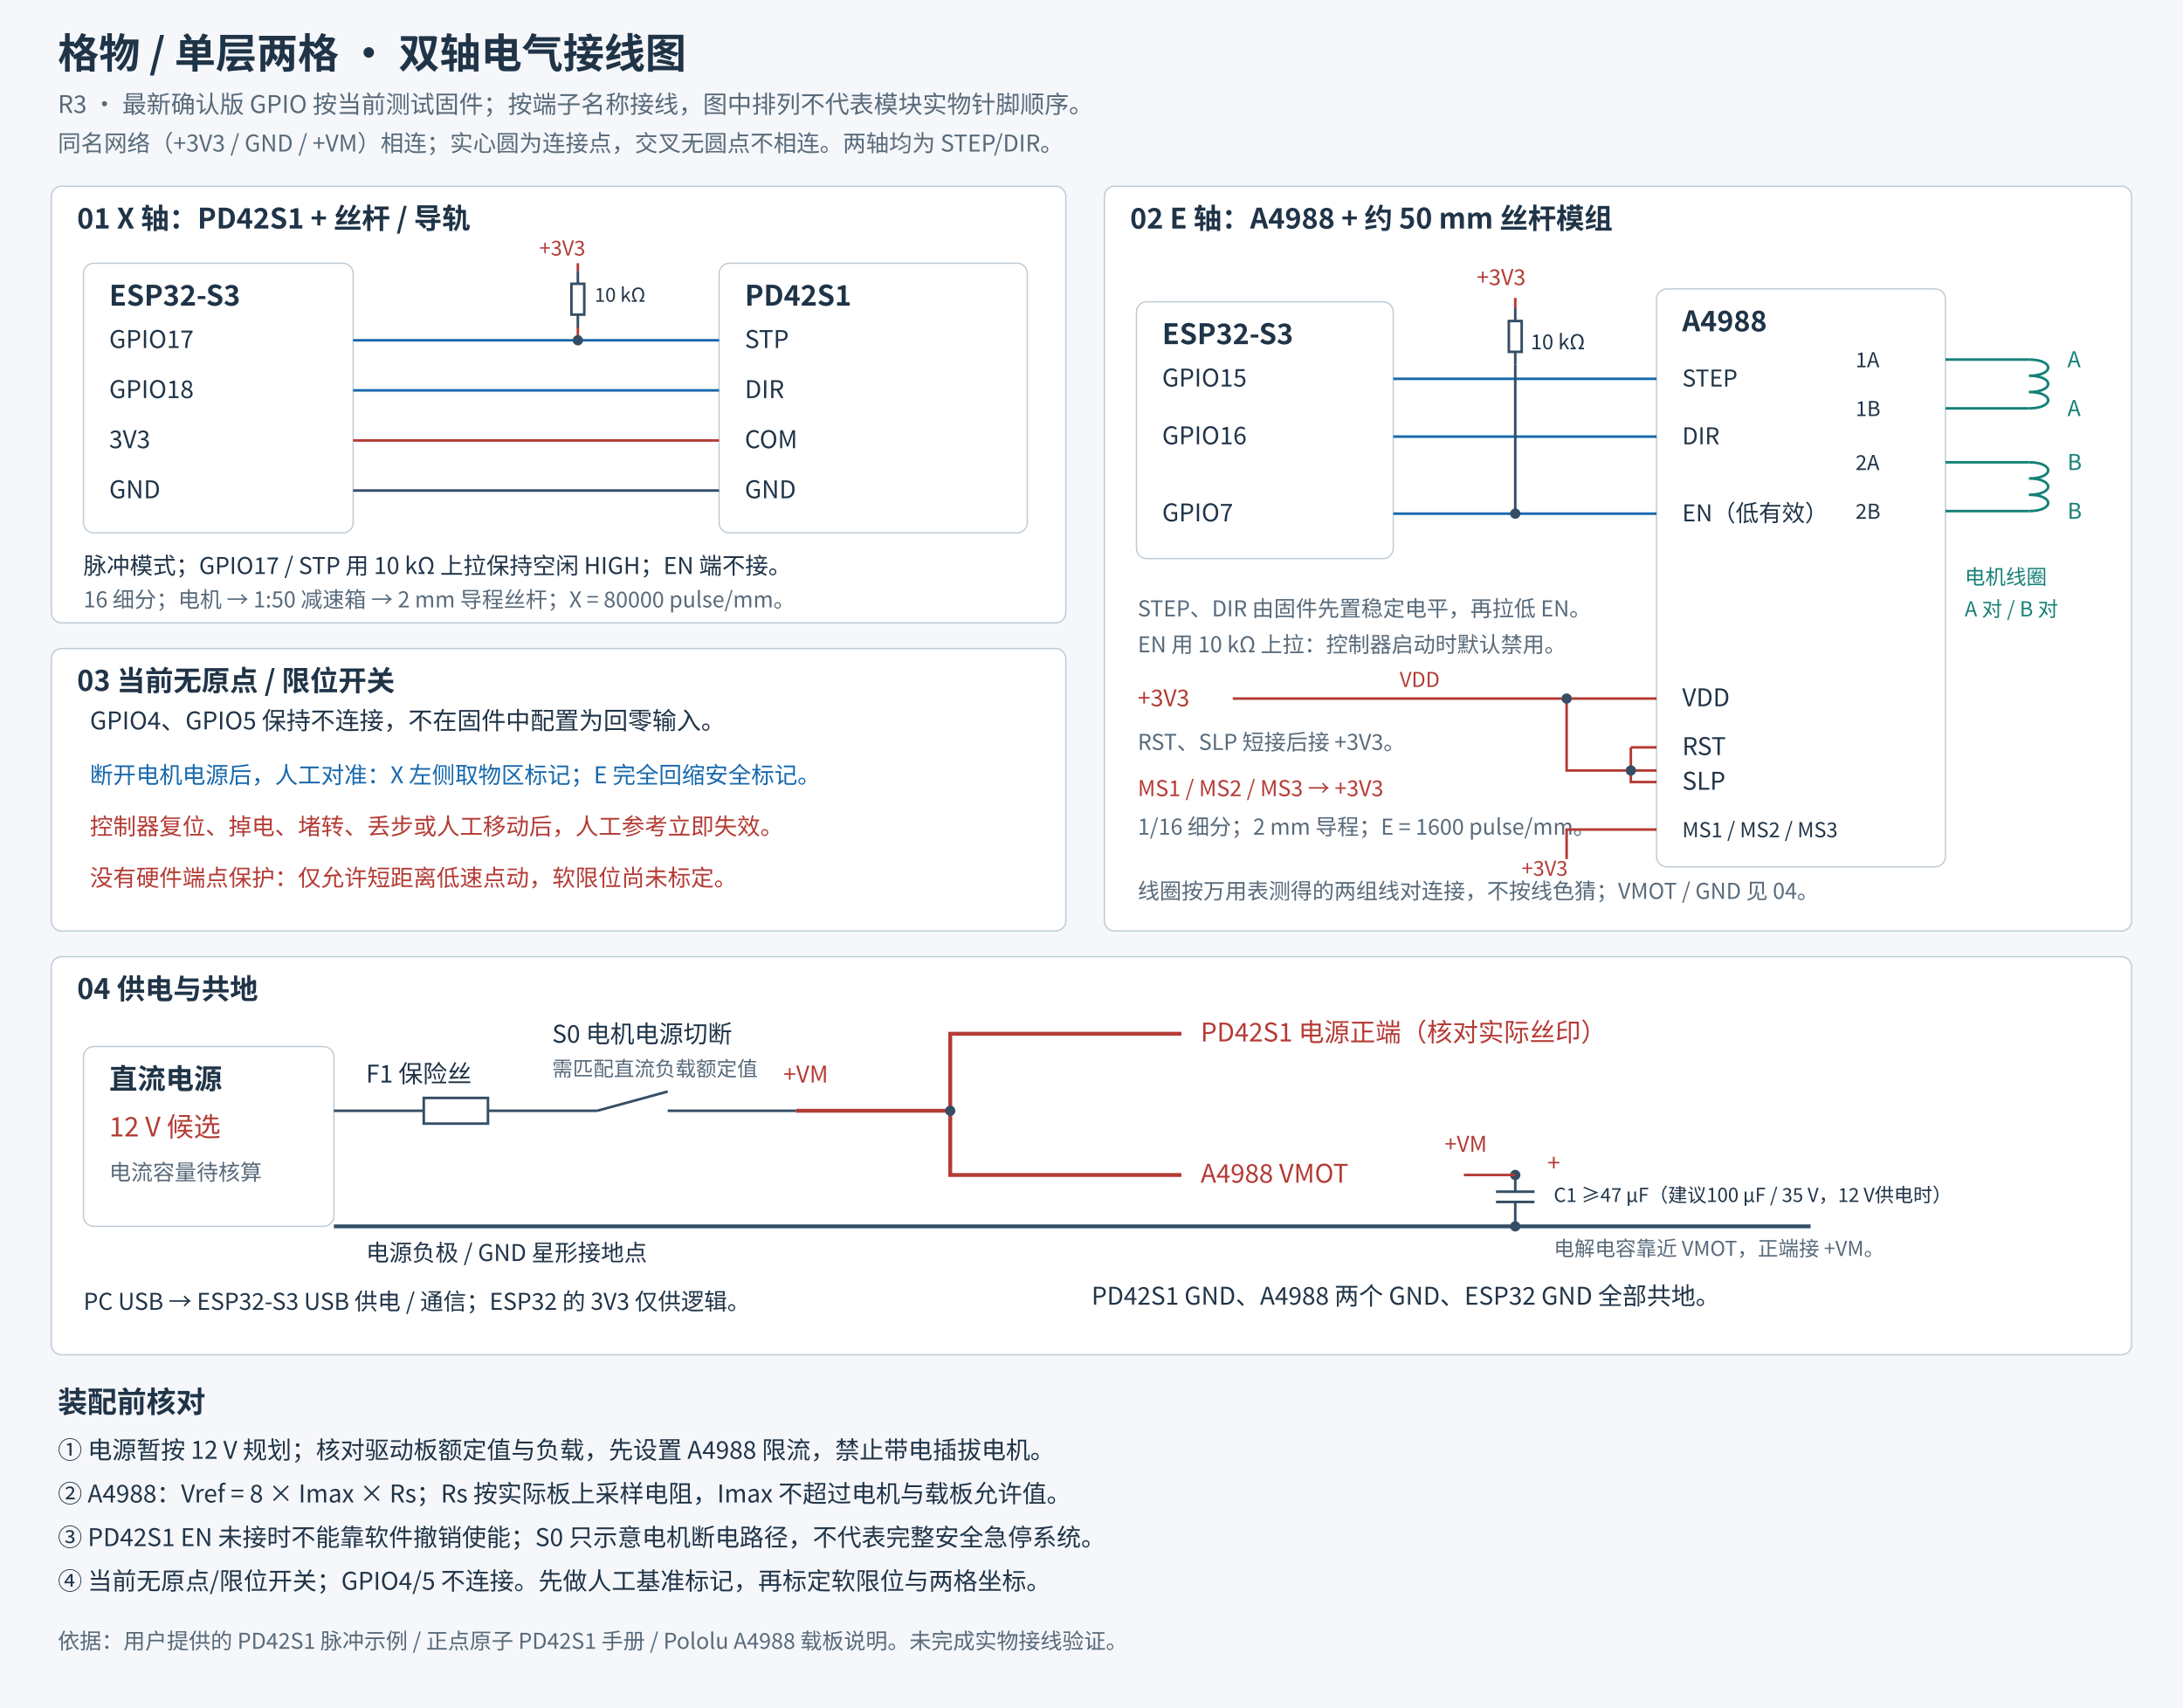
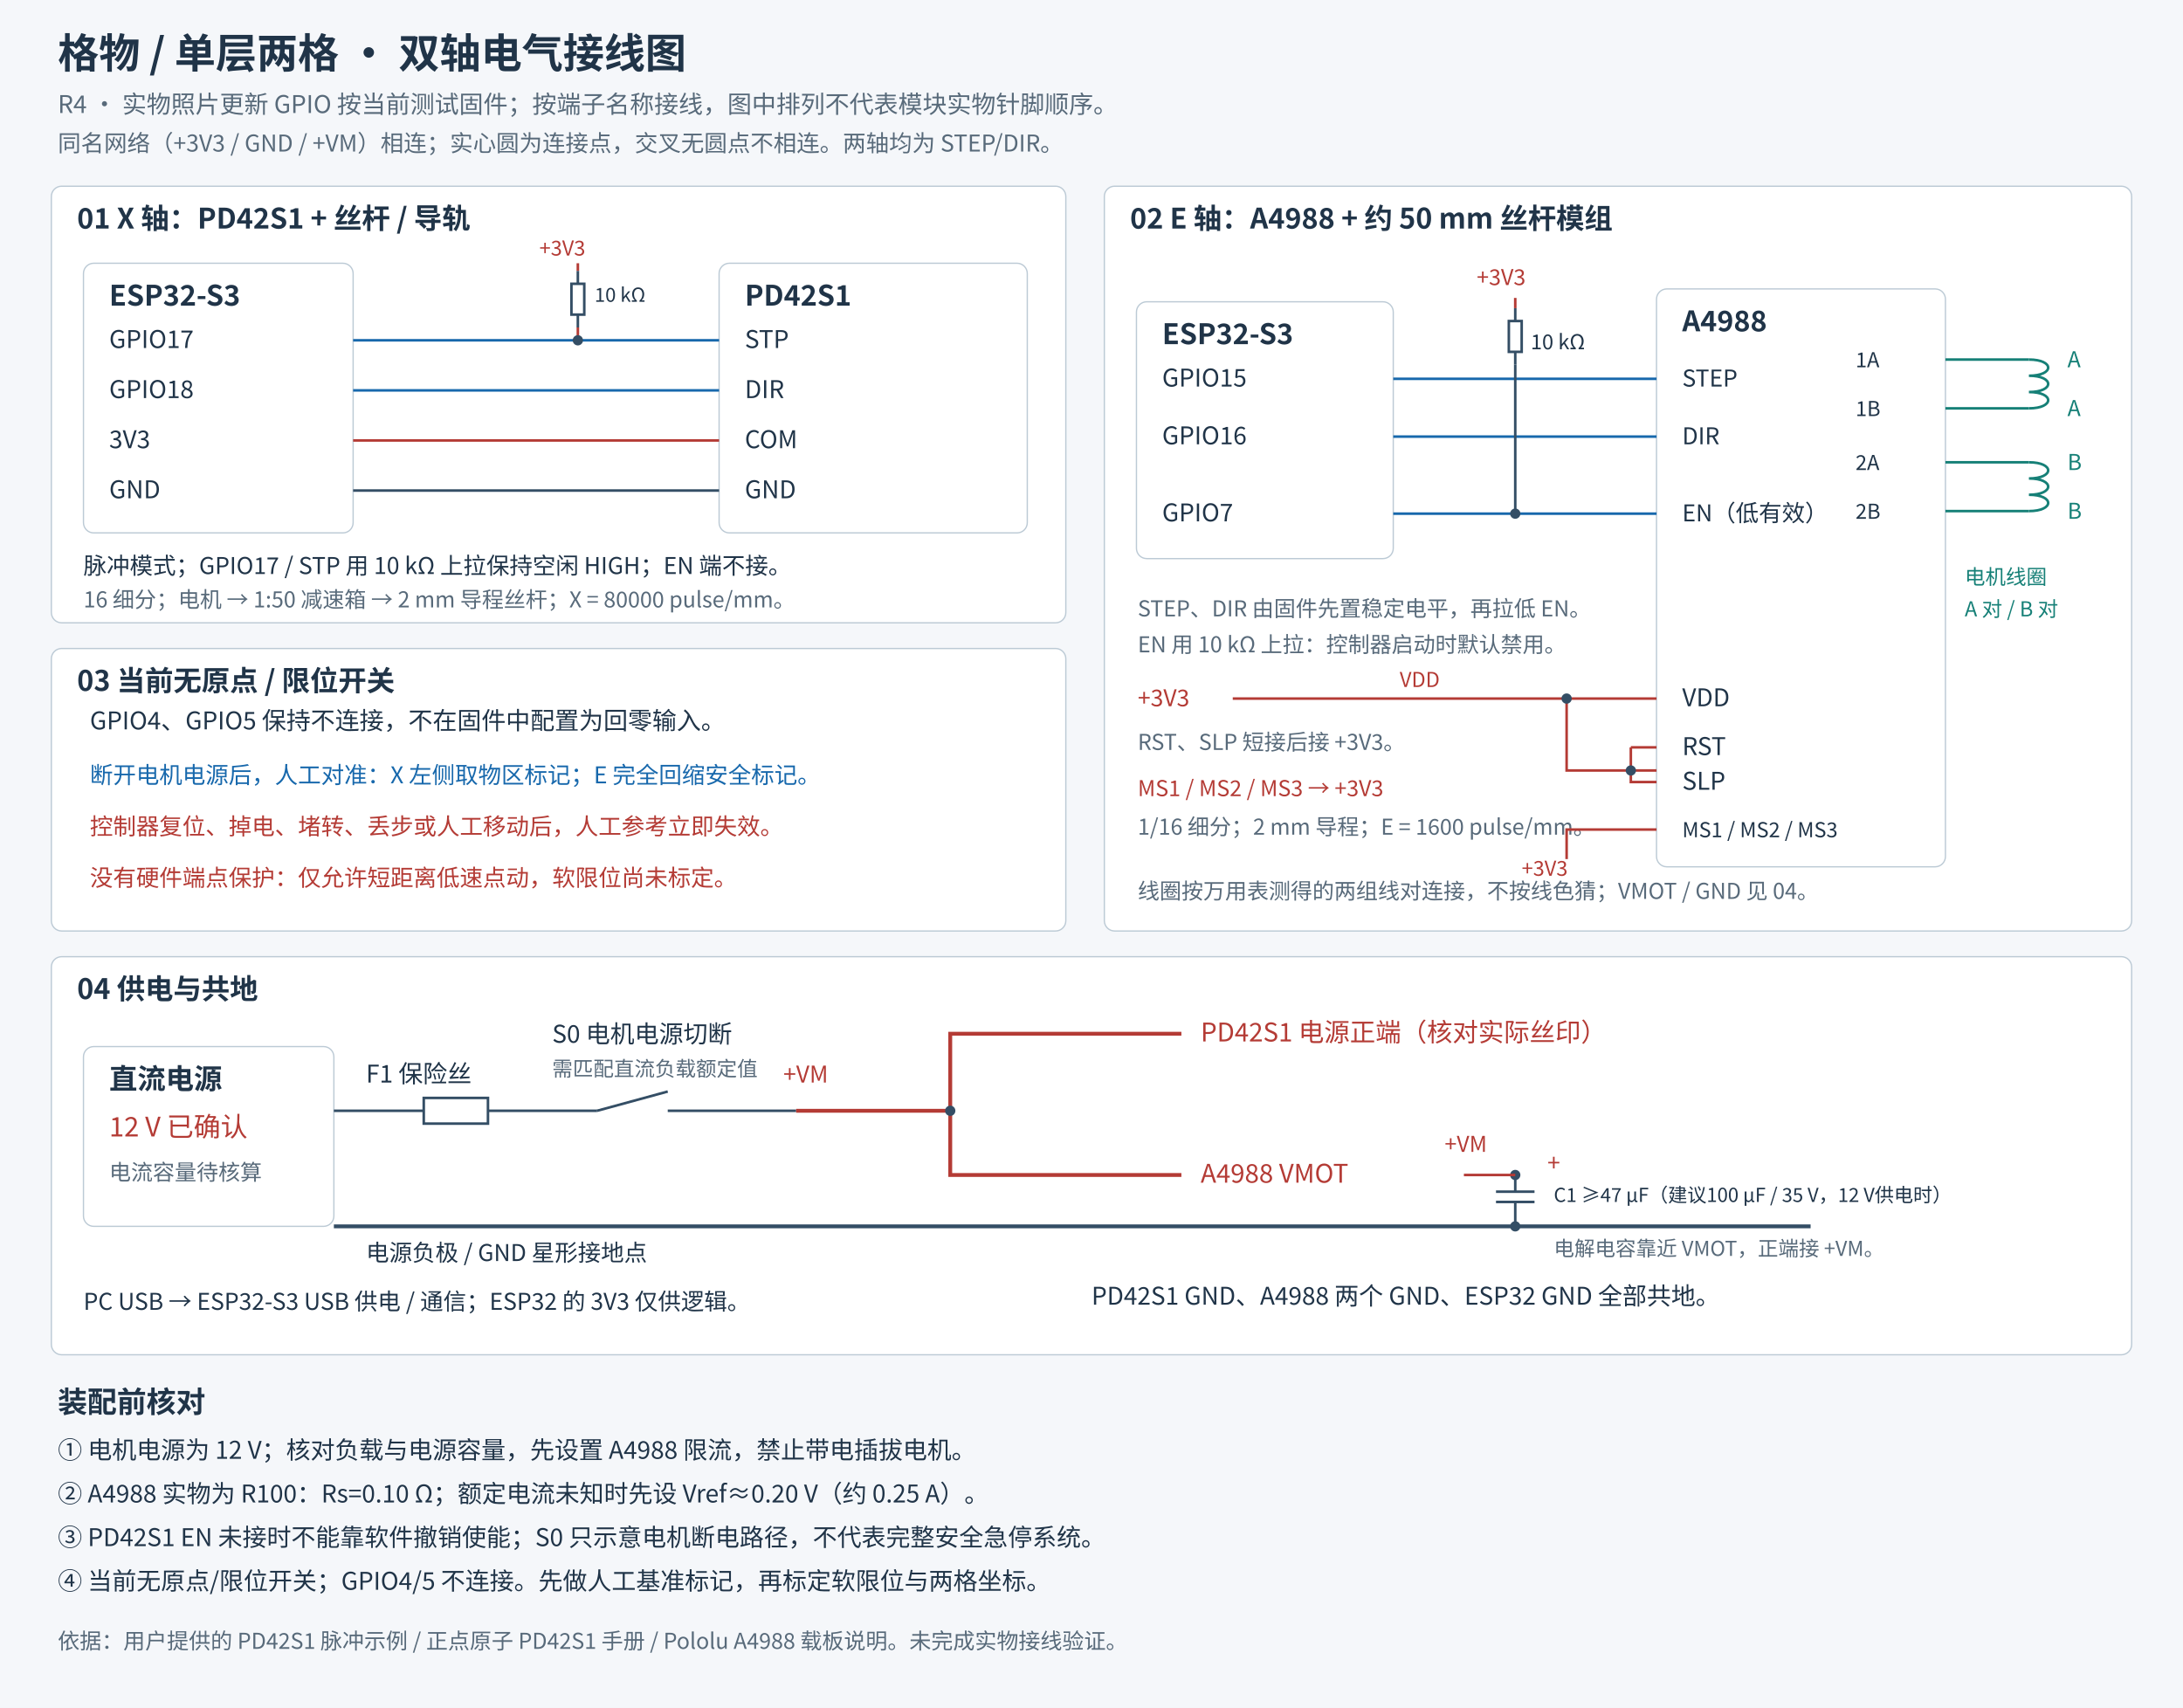
<svg xmlns="http://www.w3.org/2000/svg" width="1700" height="1330" viewBox="0 0 1700 1330">
  <rect width="1700" height="1330" fill="#f5f7fa" />
  <g font-family="Microsoft YaHei, Noto Sans CJK SC, sans-serif">
    <text x="45" y="53" font-size="32" fill="#203448" font-weight="600">格物 / 单层两格 · 双轴电气接线图</text>
-     <text x="45" y="88" font-size="19" fill="#586a7a" font-weight="400">R3 · 最新确认版    GPIO 按当前测试固件；按端子名称接线，图中排列不代表模块实物针脚顺序。</text>
+     <text x="45" y="88" font-size="19" fill="#586a7a" font-weight="400">R4 · 实物照片更新    GPIO 按当前测试固件；按端子名称接线，图中排列不代表模块实物针脚顺序。</text>
    <text x="45" y="118" font-size="18" fill="#586a7a" font-weight="400">同名网络（+3V3 / GND / +VM）相连；实心圆为连接点，交叉无圆点不相连。两轴均为 STEP/DIR。</text>
    <rect x="40" y="145" width="790" height="340" rx="8" fill="white" stroke="#bccad5" />
    <text x="60" y="178" font-size="22" fill="#203448" font-weight="600">01  X 轴：PD42S1 + 丝杆 / 导轨</text>
    <rect x="65" y="205" width="210" height="210" rx="8" fill="white" stroke="#bccad5" />
    <text x="85" y="238" font-size="22" fill="#203448" font-weight="600">ESP32-S3</text>
    <rect x="560" y="205" width="240" height="210" rx="8" fill="white" stroke="#bccad5" />
    <text x="580" y="238" font-size="22" fill="#203448" font-weight="600">PD42S1</text>
    <text x="85" y="271" font-size="19" fill="#203448" font-weight="400">GPIO17</text>
    <text x="580" y="271" font-size="19" fill="#203448" font-weight="400">STP</text>
    <path d="M275 265H560V265" fill="none" stroke="#1768ac" stroke-width="2" />
    <text x="85" y="310" font-size="19" fill="#203448" font-weight="400">GPIO18</text>
    <text x="580" y="310" font-size="19" fill="#203448" font-weight="400">DIR</text>
    <path d="M275 304H560V304" fill="none" stroke="#1768ac" stroke-width="2" />
    <text x="85" y="349" font-size="19" fill="#203448" font-weight="400">3V3</text>
    <text x="580" y="349" font-size="19" fill="#203448" font-weight="400">COM</text>
    <path d="M275 343H560V343" fill="none" stroke="#b43b35" stroke-width="2" />
    <text x="85" y="388" font-size="19" fill="#203448" font-weight="400">GND</text>
    <text x="580" y="388" font-size="19" fill="#203448" font-weight="400">GND</text>
    <path d="M275 382H560V382" fill="none" stroke="#344e65" stroke-width="2" />
    <text x="420" y="199" font-size="16" fill="#b43b35" font-weight="400">+3V3</text>
    <path d="M450 205V211" fill="none" stroke="#b43b35" stroke-width="2" />
    <path d="M450 211v10" fill="none" stroke="#344e65" stroke-width="2" />
    <rect x="445" y="221" width="10" height="24" fill="white" stroke="#344e65" stroke-width="2" />
    <path d="M450 245v10" fill="none" stroke="#344e65" stroke-width="2" />
    <path d="M450 255V265" fill="none" stroke="#b43b35" stroke-width="2" />
    <circle cx="450" cy="265" r="4" fill="#344e65" />
    <text x="463" y="235" font-size="15" fill="#203448" font-weight="400">10 kΩ</text>
    <text x="65" y="447" font-size="18" fill="#203448" font-weight="400">脉冲模式；GPIO17 / STP 用 10 kΩ 上拉保持空闲 HIGH；EN 端不接。</text>
    <text x="65" y="473" font-size="17" fill="#586a7a" font-weight="400">16 细分；电机 → 1:50 减速箱 → 2 mm 导程丝杆；X = 80000 pulse/mm。</text>
    <rect x="860" y="145" width="800" height="580" rx="8" fill="white" stroke="#bccad5" />
    <text x="880" y="178" font-size="22" fill="#203448" font-weight="600">02  E 轴：A4988 + 约 50 mm 丝杆模组</text>
    <rect x="885" y="235" width="200" height="200" rx="8" fill="white" stroke="#bccad5" />
    <text x="905" y="268" font-size="22" fill="#203448" font-weight="600">ESP32-S3</text>
    <rect x="1290" y="225" width="225" height="450" rx="8" fill="white" stroke="#bccad5" />
    <text x="1310" y="258" font-size="22" fill="#203448" font-weight="600">A4988</text>
    <text x="905" y="301" font-size="19" fill="#203448" font-weight="400">GPIO15</text>
    <text x="1310" y="301" font-size="18" fill="#203448" font-weight="400">STEP</text>
    <path d="M1085 295H1290V295" fill="none" stroke="#1768ac" stroke-width="2" />
    <text x="905" y="346" font-size="19" fill="#203448" font-weight="400">GPIO16</text>
    <text x="1310" y="346" font-size="18" fill="#203448" font-weight="400">DIR</text>
    <path d="M1085 340H1290V340" fill="none" stroke="#1768ac" stroke-width="2" />
    <text x="905" y="406" font-size="19" fill="#203448" font-weight="400">GPIO7</text>
    <text x="1310" y="406" font-size="18" fill="#203448" font-weight="400">EN（低有效）</text>
    <path d="M1085 400H1290V400" fill="none" stroke="#1768ac" stroke-width="2" />
    <text x="1150" y="222" font-size="17" fill="#b43b35" font-weight="400">+3V3</text>
    <path d="M1180 232V240" fill="none" stroke="#b43b35" stroke-width="2" />
    <path d="M1180 240v10" fill="none" stroke="#344e65" stroke-width="2" />
    <rect x="1175" y="250" width="10" height="24" fill="white" stroke="#344e65" stroke-width="2" />
    <path d="M1180 274v10" fill="none" stroke="#344e65" stroke-width="2" />
    <path d="M1180 284V400" fill="none" stroke="#344e65" stroke-width="2" />
    <circle cx="1180" cy="400" r="4" fill="#344e65" />
    <text x="1192" y="272" font-size="16" fill="#203448" font-weight="400">10 kΩ</text>
    <text x="886" y="480" font-size="17" fill="#586a7a" font-weight="400">STEP、DIR 由固件先置稳定电平，再拉低 EN。</text>
    <text x="886" y="508" font-size="17" fill="#586a7a" font-weight="400">EN 用 10 kΩ 上拉：控制器启动时默认禁用。</text>
    <text x="886" y="550" font-size="18" fill="#b43b35" font-weight="400">+3V3</text>
    <path d="M960 544H1290V544" fill="none" stroke="#b43b35" stroke-width="2" />
    <text x="1090" y="535" font-size="16" fill="#b43b35" font-weight="400">VDD</text>
    <text x="1310" y="550" font-size="19" fill="#203448" font-weight="400">VDD</text>
    <path d="M1220 544V600H1290" fill="none" stroke="#b43b35" stroke-width="2" />
    <circle cx="1220" cy="544" r="4" fill="#344e65" />
    <text x="1310" y="588" font-size="19" fill="#203448" font-weight="400">RST</text>
    <text x="1310" y="615" font-size="19" fill="#203448" font-weight="400">SLP</text>
    <path d="M1270 582H1290M1270 582V609H1290" fill="none" stroke="#b43b35" stroke-width="2" />
    <circle cx="1270" cy="600" r="4" fill="#344e65" />
    <text x="886" y="584" font-size="17" fill="#586a7a" font-weight="400">RST、SLP 短接后接 +3V3。</text>
    <text x="886" y="620" font-size="17" fill="#b43b35" font-weight="400">MS1 / MS2 / MS3 → +3V3</text>
    <text x="886" y="650" font-size="17" fill="#586a7a" font-weight="400">1/16 细分；2 mm 导程；E = 1600 pulse/mm。</text>
    <text x="1310" y="652" font-size="16" fill="#203448" font-weight="400">MS1 / MS2 / MS3</text>
    <text x="1185" y="682" font-size="16" fill="#b43b35" font-weight="400">+3V3</text>
    <path d="M1220 669V646H1290" fill="none" stroke="#b43b35" stroke-width="2" />
    <text x="1445" y="286" font-size="16" fill="#203448" font-weight="400">1A</text>
    <path d="M1515 280H1580" fill="none" stroke="#168077" stroke-width="2" />
    <text x="1610" y="286" font-size="17" fill="#168077" font-weight="400">A</text>
    <text x="1445" y="324" font-size="16" fill="#203448" font-weight="400">1B</text>
    <path d="M1515 318H1580" fill="none" stroke="#168077" stroke-width="2" />
    <text x="1610" y="324" font-size="17" fill="#168077" font-weight="400">A</text>
    <text x="1445" y="366" font-size="16" fill="#203448" font-weight="400">2A</text>
    <path d="M1515 360H1580" fill="none" stroke="#168077" stroke-width="2" />
    <text x="1610" y="366" font-size="17" fill="#168077" font-weight="400">B</text>
    <text x="1445" y="404" font-size="16" fill="#203448" font-weight="400">2B</text>
    <path d="M1515 398H1580" fill="none" stroke="#168077" stroke-width="2" />
    <text x="1610" y="404" font-size="17" fill="#168077" font-weight="400">B</text>
    <path d="M1580 280c20 0 20 12.6 0 12.6c20 0 20 12.7 0 12.7c20 0 20 12.7 0 12.7M1580 360c20 0 20 12.6 0 12.6c20 0 20 12.7 0 12.7c20 0 20 12.7 0 12.7" fill="none" stroke="#168077" stroke-width="2" />
    <text x="1530" y="455" font-size="16" fill="#168077" font-weight="400">电机线圈</text>
    <text x="1530" y="480" font-size="16" fill="#168077" font-weight="400">A 对 / B 对</text>
    <text x="886" y="700" font-size="17" fill="#586a7a" font-weight="400">线圈按万用表测得的两组线对连接，不按线色猜；VMOT / GND 见 04。</text>
    <rect x="40" y="505" width="790" height="220" rx="8" fill="white" stroke="#bccad5" />
    <text x="60" y="538" font-size="22" fill="#203448" font-weight="600">03  当前无原点 / 限位开关</text>
    <text x="70" y="568" font-size="19" fill="#203448" font-weight="400">GPIO4、GPIO5 保持不连接，不在固件中配置为回零输入。</text>
    <text x="70" y="610" font-size="18" fill="#1768ac" font-weight="400">断开电机电源后，人工对准：X 左侧取物区标记；E 完全回缩安全标记。</text>
    <text x="70" y="650" font-size="18" fill="#b43b35" font-weight="400">控制器复位、掉电、堵转、丢步或人工移动后，人工参考立即失效。</text>
    <text x="70" y="690" font-size="18" fill="#b43b35" font-weight="400">没有硬件端点保护：仅允许短距离低速点动，软限位尚未标定。</text>
    <rect x="40" y="745" width="1620" height="310" rx="8" fill="white" stroke="#bccad5" />
    <text x="60" y="778" font-size="22" fill="#203448" font-weight="600">04  供电与共地</text>
    <rect x="65" y="815" width="195" height="140" rx="8" fill="white" stroke="#bccad5" />
    <text x="85" y="848" font-size="22" fill="#203448" font-weight="600">直流电源</text>
-     <text x="85" y="885" font-size="21" fill="#b43b35" font-weight="400">12 V 候选</text>
+     <text x="85" y="885" font-size="21" fill="#b43b35" font-weight="400">12 V 已确认</text>
    <text x="85" y="919" font-size="17" fill="#586a7a" font-weight="400">电流容量待核算</text>
    <text x="285" y="843" font-size="19" fill="#203448" font-weight="400">F1 保险丝</text>
    <path d="M260 865H330" fill="none" stroke="#344e65" stroke-width="2" />
    <rect x="330" y="855" width="50" height="20" fill="white" stroke="#344e65" stroke-width="2" />
    <path d="M380 865H465" fill="none" stroke="#344e65" stroke-width="2" />
    <text x="430" y="812" font-size="19" fill="#203448" font-weight="400">S0 电机电源切断</text>
    <text x="430" y="838" font-size="16" fill="#586a7a" font-weight="400">需匹配直流负载额定值</text>
    <path d="M465 865L520 850M520 865H620" fill="none" stroke="#344e65" stroke-width="2" />
    <text x="610" y="843" font-size="18" fill="#b43b35" font-weight="400">+VM</text>
    <path d="M620 865H740V805H920M740 865V915H920" fill="none" stroke="#b43b35" stroke-width="3" />
    <circle cx="740" cy="865" r="4" fill="#344e65" />
    <text x="935" y="811" font-size="20" fill="#b43b35" font-weight="400">PD42S1 电源正端（核对实际丝印）</text>
    <text x="935" y="921" font-size="20" fill="#b43b35" font-weight="400">A4988 VMOT</text>
    <path d="M260 955H1410" fill="none" stroke="#344e65" stroke-width="3" />
    <text x="285" y="982" font-size="18" fill="#203448" font-weight="400">电源负极 / GND 星形接地点</text>
    <text x="850" y="1016" font-size="19" fill="#203448" font-weight="400">PD42S1 GND、A4988 两个 GND、ESP32 GND 全部共地。</text>
    <path d="M1180 915V928M1165 928H1195M1165 936H1195M1180 936V955" fill="none" stroke="#344e65" stroke-width="2" />
    <circle cx="1180" cy="915" r="4" fill="#344e65" />
    <circle cx="1180" cy="955" r="4" fill="#344e65" />
    <path d="M1140 915H1180" fill="none" stroke="#b43b35" stroke-width="2" />
    <text x="1205" y="912" font-size="18" fill="#b43b35" font-weight="400">+</text>
    <text x="1210" y="936" font-size="15" fill="#203448" font-weight="400">C1 ≥47 µF（建议100 µF / 35 V，12 V供电时）</text>
    <text x="1125" y="897" font-size="17" fill="#b43b35" font-weight="400">+VM</text>
    <text x="1210" y="978" font-size="16" fill="#586a7a" font-weight="400">电解电容靠近 VMOT，正端接 +VM。</text>
    <text x="65" y="1020" font-size="18" fill="#203448" font-weight="400">PC USB → ESP32-S3 USB 供电 / 通信；ESP32 的 3V3 仅供逻辑。</text>
    <text x="45" y="1100" font-size="23" fill="#203448" font-weight="600">装配前核对</text>
-     <text x="45" y="1136" font-size="19" fill="#203448" font-weight="400">① 电源暂按 12 V 规划；核对驱动板额定值与负载，先设置 A4988 限流，禁止带电插拔电机。</text>
-     <text x="45" y="1170" font-size="19" fill="#203448" font-weight="400">② A4988：Vref = 8 × Imax × Rs；Rs 按实际板上采样电阻，Imax 不超过电机与载板允许值。</text>
+     <text x="45" y="1136" font-size="19" fill="#203448" font-weight="400">① 电机电源为 12 V；核对负载与电源容量，先设置 A4988 限流，禁止带电插拔电机。</text>
+     <text x="45" y="1170" font-size="19" fill="#203448" font-weight="400">② A4988 实物为 R100：Rs=0.10 Ω；额定电流未知时先设 Vref≈0.20 V（约 0.25 A）。</text>
    <text x="45" y="1204" font-size="19" fill="#203448" font-weight="400">③ PD42S1 EN 未接时不能靠软件撤销使能；S0 只示意电机断电路径，不代表完整安全急停系统。</text>
    <text x="45" y="1238" font-size="19" fill="#203448" font-weight="400">④ 当前无原点/限位开关；GPIO4/5 不连接。先做人工基准标记，再标定软限位与两格坐标。</text>
    <text x="45" y="1284" font-size="17" fill="#586a7a" font-weight="400">依据：用户提供的 PD42S1 脉冲示例 / 正点原子 PD42S1 手册 / Pololu A4988 载板说明。未完成实物接线验证。</text>
  </g>
</svg>
